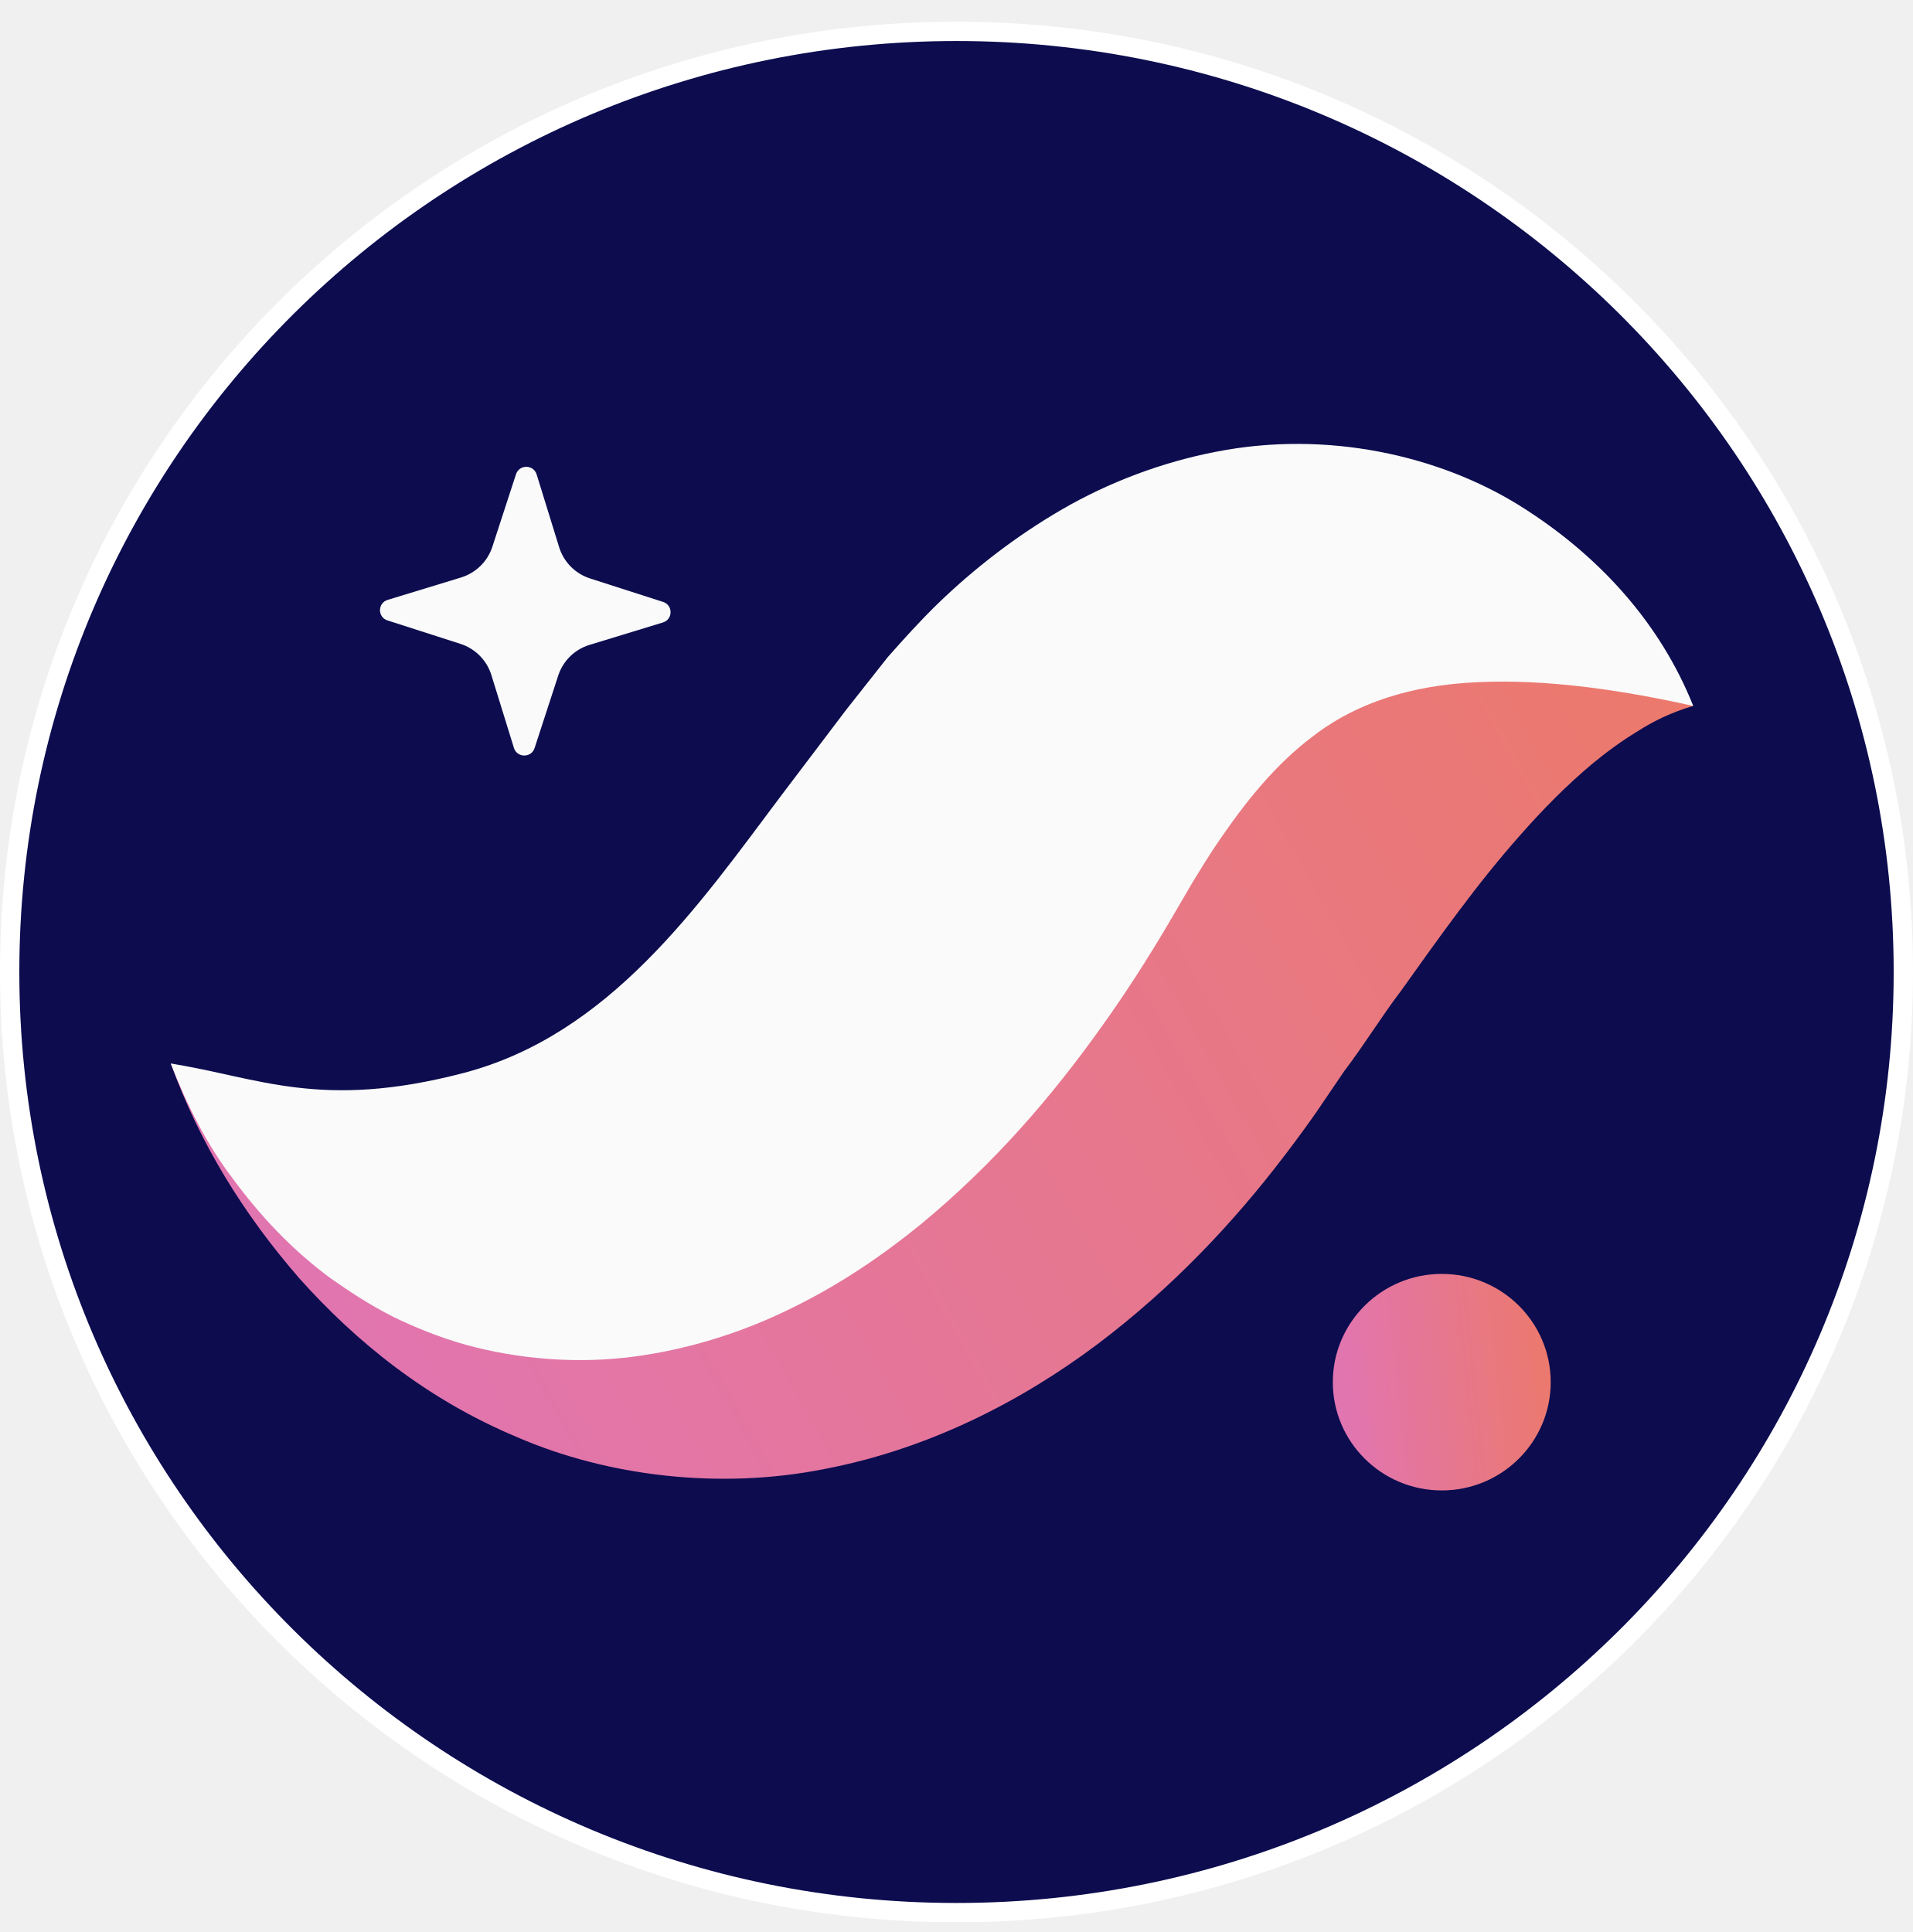
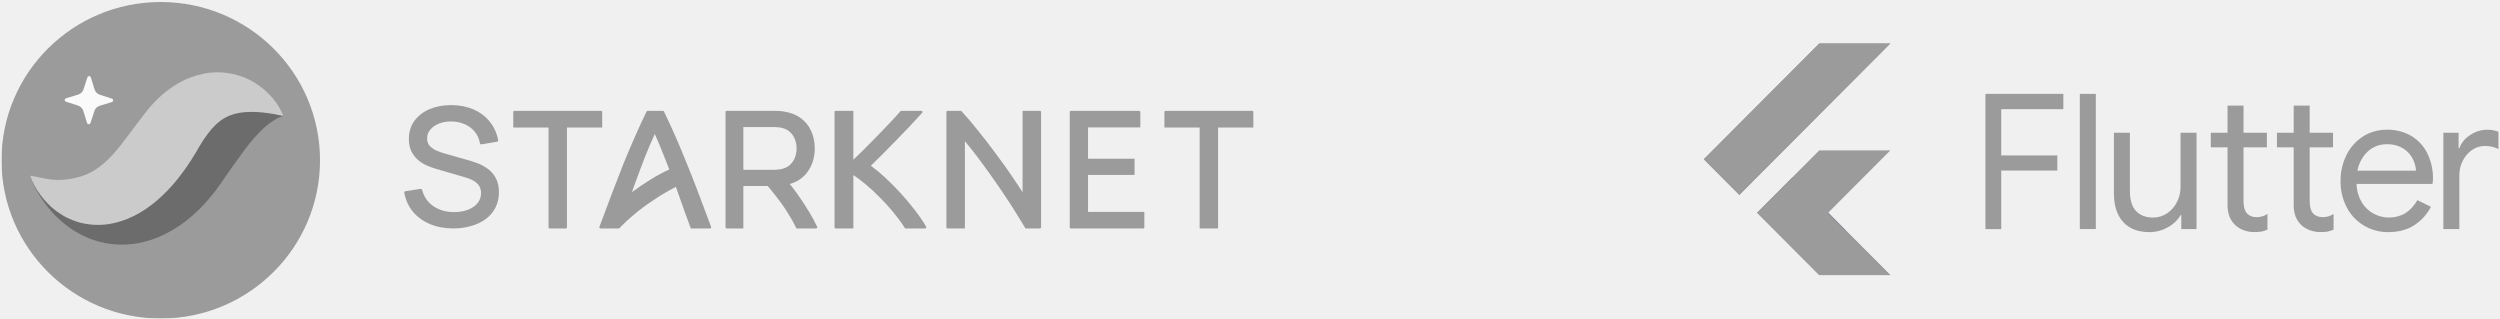
- <svg xmlns="http://www.w3.org/2000/svg" width="99" height="100" viewBox="0 0 99 100" fill="none">
-   <g clip-path="url(#clip0_87_956)">
-     <mask id="mask0_87_956" style="mask-type:luminance" maskUnits="userSpaceOnUse" x="0" y="0" width="99" height="100">
-       <path d="M99 0.5H0V99.5H99V0.5Z" fill="white" />
-     </mask>
-     <g mask="url(#mask0_87_956)">
-       <path d="M49.499 98.998C22.434 98.998 0.5 77.198 0.5 50.311C0.5 23.424 22.434 1.623 49.499 1.623C76.564 1.623 98.5 23.424 98.5 50.311C98.5 77.198 76.564 98.998 49.499 98.998Z" fill="#0C0C4F" stroke="white" />
-       <path fill-rule="evenodd" clip-rule="evenodd" d="M27.666 38.72L28.888 34.969C29.136 34.206 29.742 33.612 30.513 33.378L34.306 32.219C34.831 32.059 34.836 31.323 34.315 31.155L30.538 29.941C29.772 29.694 29.174 29.092 28.937 28.326L27.772 24.557C27.612 24.036 26.871 24.03 26.702 24.55L25.48 28.301C25.232 29.062 24.626 29.656 23.855 29.892L20.062 31.05C19.537 31.21 19.531 31.945 20.053 32.113L23.83 33.327C24.596 33.574 25.194 34.177 25.43 34.943L26.596 38.711C26.756 39.233 27.497 39.239 27.666 38.72Z" fill="#FAFAFA" />
-       <path fill-rule="evenodd" clip-rule="evenodd" d="M87.628 36.537C86.064 34.799 83.623 33.82 81.251 33.419C78.859 33.034 76.351 33.07 73.99 33.486C69.212 34.289 64.871 36.255 61.086 38.68C59.12 39.87 57.443 41.248 55.706 42.65C54.87 43.36 54.107 44.115 53.312 44.859L51.141 47.006C48.782 49.457 46.456 51.689 44.206 53.539C41.947 55.38 39.835 56.779 37.754 57.756C35.674 58.737 33.448 59.315 30.547 59.407C27.672 59.508 24.27 58.992 20.63 58.141C16.972 57.294 13.13 56.086 8.837 55.046C10.335 59.176 12.59 62.825 15.487 66.162C18.417 69.44 22.076 72.428 26.776 74.393C31.409 76.401 37.23 77.122 42.674 76.034C48.131 74.99 52.921 72.481 56.792 69.579C60.674 66.646 63.814 63.306 66.461 59.834C67.192 58.874 67.578 58.338 68.107 57.588L69.569 55.436C70.585 54.105 71.51 52.59 72.514 51.272C74.486 48.51 76.429 45.752 78.688 43.21C79.824 41.922 81.023 40.689 82.438 39.504C83.143 38.925 83.906 38.36 84.751 37.85C85.608 37.3 86.513 36.869 87.628 36.537Z" fill="url(#paint0_linear_87_956)" />
-       <path fill-rule="evenodd" clip-rule="evenodd" d="M87.628 36.539C85.948 32.326 82.824 28.78 78.632 26.163C74.465 23.575 68.678 22.255 62.943 23.381C60.11 23.925 57.365 24.973 54.956 26.369C52.559 27.76 50.41 29.433 48.55 31.229C47.621 32.13 46.778 33.069 45.941 34.014L43.771 36.764L40.419 41.191C36.145 46.886 31.543 53.559 23.991 55.537C16.577 57.478 13.361 55.759 8.837 55.049C9.664 57.172 10.689 59.233 12.078 61.046C13.442 62.897 15.052 64.634 17.055 66.124C18.066 66.839 19.135 67.545 20.321 68.144C21.502 68.723 22.776 69.232 24.136 69.615C26.84 70.352 29.884 70.61 32.833 70.214C35.782 69.823 38.601 68.894 41.065 67.66C43.547 66.439 45.709 64.951 47.64 63.38C51.478 60.213 54.464 56.713 56.986 53.175C58.254 51.407 59.406 49.605 60.47 47.802L61.724 45.656C62.107 45.029 62.494 44.398 62.888 43.81C64.476 41.448 66.029 39.555 67.916 38.133C69.776 36.675 72.367 35.598 75.829 35.348C79.277 35.094 83.257 35.562 87.628 36.539Z" fill="#FAFAFA" />
-       <path fill-rule="evenodd" clip-rule="evenodd" d="M68.975 71.54C68.975 74.634 71.501 77.144 74.614 77.144C77.728 77.144 80.251 74.634 80.251 71.54C80.251 68.446 77.728 65.937 74.614 65.937C71.501 65.937 68.975 68.446 68.975 71.54Z" fill="url(#paint1_linear_87_956)" />
-     </g>
+ <svg xmlns="http://www.w3.org/2000/svg" width="777" height="99" viewBox="0 0 777 99" fill="none">
+   <mask id="mask0_418_766" style="mask-type:luminance" maskUnits="userSpaceOnUse" x="0" y="0" width="100" height="99">
+     <path d="M99.461 0H0.461V99H99.461V0Z" fill="white" />
+   </mask>
+   <g mask="url(#mask0_418_766)">
+     <path d="M49.96 98.498C22.895 98.498 0.961 76.698 0.961 49.811C0.961 22.924 22.895 1.123 49.96 1.123C77.025 1.123 98.961 22.924 98.961 49.811C98.961 76.698 77.025 98.498 49.96 98.498Z" fill="#9B9B9B" stroke="#9B9B9B" />
+     <path fill-rule="evenodd" clip-rule="evenodd" d="M28.126 38.22L29.348 34.469C29.596 33.706 30.202 33.112 30.973 32.878L34.766 31.719C35.291 31.559 35.296 30.823 34.775 30.655L30.998 29.441C30.232 29.194 29.635 28.592 29.398 27.826L28.232 24.057C28.072 23.536 27.331 23.53 27.162 24.05L25.941 27.801C25.692 28.562 25.086 29.156 24.316 29.392L20.522 30.55C19.997 30.71 19.991 31.445 20.514 31.613L24.29 32.827C25.056 33.074 25.654 33.677 25.891 34.443L27.056 38.211C27.216 38.733 27.957 38.739 28.126 38.22Z" fill="#FAFAFA" />
+     <path fill-rule="evenodd" clip-rule="evenodd" d="M88.088 36.037C86.524 34.299 84.084 33.32 81.711 32.919C79.319 32.534 76.811 32.57 74.45 32.986C69.672 33.789 65.332 35.755 61.546 38.18C59.58 39.37 57.904 40.748 56.167 42.15C55.33 42.86 54.567 43.615 53.772 44.359L51.601 46.506C49.242 48.957 46.916 51.189 44.667 53.039C42.408 54.88 40.296 56.279 38.214 57.256C36.134 58.237 33.908 58.815 31.007 58.907C28.132 59.008 24.73 58.492 21.091 57.641C17.432 56.794 13.59 55.586 9.297 54.546C10.795 58.676 13.051 62.325 15.947 65.662C18.877 68.94 22.536 71.928 27.236 73.893C31.869 75.901 37.691 76.622 43.134 75.534C48.592 74.49 53.381 71.981 57.253 69.079C61.134 66.146 64.274 62.806 66.921 59.334C67.652 58.374 68.039 57.838 68.568 57.088L70.029 54.936C71.045 53.605 71.97 52.09 72.975 50.772C74.946 48.01 76.89 45.252 79.148 42.71C80.285 41.422 81.483 40.189 82.898 39.004C83.604 38.425 84.366 37.86 85.211 37.35C86.068 36.8 86.974 36.369 88.088 36.037Z" fill="#6C6C6C" />
+     <path fill-rule="evenodd" clip-rule="evenodd" d="M88.088 36.039C86.408 31.826 83.285 28.28 79.092 25.663C74.926 23.075 69.138 21.755 63.403 22.881C60.57 23.425 57.825 24.473 55.417 25.869C53.019 27.26 50.87 28.933 49.01 30.729C48.081 31.63 47.239 32.569 46.401 33.514L44.231 36.264L40.879 40.691C36.605 46.386 32.003 53.059 24.451 55.037C17.037 56.978 13.822 55.259 9.297 54.549C10.124 56.672 11.149 58.733 12.539 60.546C13.902 62.397 15.513 64.134 17.515 65.624C18.527 66.339 19.595 67.045 20.782 67.644C21.963 68.223 23.236 68.732 24.596 69.115C27.3 69.852 30.345 70.11 33.293 69.714C36.242 69.323 39.061 68.394 41.525 67.16C44.008 65.939 46.17 64.451 48.1 62.88C51.939 59.713 54.924 56.213 57.446 52.675C58.714 50.907 59.866 49.105 60.931 47.302L62.184 45.156C62.567 44.529 62.955 43.898 63.348 43.31C64.936 40.948 66.49 39.055 68.376 37.633C70.237 36.175 72.828 35.098 76.29 34.848C79.737 34.594 83.717 35.062 88.088 36.039Z" fill="#CBCBCB" />
+     <path fill-rule="evenodd" clip-rule="evenodd" d="M69.438 71.04C69.438 74.134 71.963 76.644 75.077 76.644C78.191 76.644 80.713 74.134 80.713 71.04C80.713 67.946 78.191 65.437 75.077 65.437C71.963 65.437 69.438 67.946 69.438 71.04Z" fill="#9B9B9B" />
+   </g>
+   <path d="M389.535 39.643V34.796C389.535 34.604 389.383 34.448 389.196 34.448H362.238C362.05 34.448 361.898 34.604 361.898 34.796V39.643H372.854V71H378.579V39.643H389.535Z" fill="#9B9B9B" />
+   <path d="M332.818 34.448C332.631 34.448 332.48 34.604 332.48 34.796V70.652C332.48 70.844 332.631 71 332.818 71H355.323C355.509 71 355.66 70.844 355.66 70.652V65.856H338.159V54.369H352.618V49.328H338.159V39.592H354.413V34.796C354.413 34.604 354.263 34.448 354.076 34.448H332.818Z" fill="#9B9B9B" />
+   <path d="M318.598 70.787L318.724 71H323.217C323.409 71 323.564 70.844 323.564 70.652V34.796C323.564 34.604 323.409 34.448 323.217 34.448H317.818V59.762C316.881 58.266 315.792 56.619 314.553 54.821C312.975 52.482 311.277 50.108 309.459 47.701C307.676 45.26 305.858 42.904 304.006 40.635C302.186 38.328 300.467 36.312 298.849 34.585L298.72 34.448H294.492C294.3 34.448 294.145 34.604 294.145 34.796V70.652C294.145 70.844 294.3 71 294.492 71H299.891V43.882C300.629 44.756 301.415 45.725 302.248 46.788C303.374 48.225 304.535 49.766 305.731 51.41L305.732 51.411L305.734 51.413C306.928 53.022 308.123 54.699 309.319 56.446L309.32 56.448L309.322 56.45C310.552 58.197 311.73 59.927 312.857 61.639L312.858 61.641L312.86 61.643C313.986 63.319 315.026 64.945 315.981 66.517L315.983 66.52L315.985 66.523C316.976 68.1 317.847 69.521 318.598 70.787Z" fill="#9B9B9B" />
+   <path d="M286.493 35.176L286.625 35.03C286.829 34.807 286.671 34.448 286.369 34.448H279.96L279.83 34.599C278.98 35.588 277.923 36.749 276.658 38.085C275.426 39.388 274.109 40.759 272.705 42.2C271.303 43.639 269.882 45.079 268.446 46.519C267.296 47.643 266.224 48.679 265.228 49.628V34.448H259.722C259.53 34.448 259.375 34.604 259.375 34.796V70.652C259.375 70.844 259.53 71 259.722 71H265.228V54.418C266.436 55.211 267.672 56.138 268.934 57.202L268.936 57.203L268.938 57.205C270.466 58.464 271.962 59.844 273.425 61.343L273.428 61.347L273.432 61.35C274.927 62.815 276.338 64.364 277.664 65.999L277.665 66.001L277.667 66.003C278.992 67.603 280.164 69.202 281.181 70.799L281.309 71H287.555C287.823 71 287.99 70.71 287.857 70.478L287.782 70.348C286.845 68.713 285.668 66.998 284.254 65.2C282.875 63.405 281.394 61.646 279.811 59.921C278.227 58.196 276.608 56.574 274.954 55.055C273.456 53.679 272.025 52.498 270.66 51.513C271.821 50.378 273.051 49.159 274.351 47.857C275.791 46.414 277.231 44.954 278.671 43.477C280.146 41.965 281.551 40.505 282.889 39.096L282.891 39.094L282.893 39.092C284.23 37.65 285.43 36.344 286.493 35.176Z" fill="#9B9B9B" />
+   <path fill-rule="evenodd" clip-rule="evenodd" d="M225.858 34.449C225.658 34.449 225.496 34.603 225.496 34.794V70.654C225.496 70.845 225.658 71 225.858 71H231.033V57.815H238.592C239.442 58.785 240.271 59.8 241.08 60.859L241.083 60.864L241.086 60.867C242.409 62.52 243.632 64.244 244.754 66.039L244.755 66.041L244.756 66.043C245.773 67.632 246.66 69.201 247.418 70.751L247.54 71H253.663C253.925 71 254.1 70.742 253.992 70.515C253.287 69.045 252.524 67.605 251.677 66.203C250.525 64.244 249.261 62.303 247.887 60.383C247.101 59.285 246.298 58.218 245.479 57.184C247.763 56.518 249.57 55.315 250.877 53.569L250.878 53.568C252.447 51.455 253.225 48.97 253.225 46.132C253.225 44.181 252.869 42.397 252.148 40.784C251.425 39.148 250.337 37.791 248.887 36.721C247.448 35.645 245.675 34.96 243.586 34.653C243.099 34.567 242.595 34.516 242.077 34.499C241.57 34.466 241.128 34.449 240.752 34.449C239.165 34.449 237.577 34.449 235.99 34.448C232.612 34.448 229.236 34.448 225.858 34.449ZM247.584 46.132C247.584 47.074 247.42 48.001 247.089 48.914C246.765 49.792 246.249 50.561 245.535 51.226C244.859 51.855 243.967 52.302 242.837 52.551C242.478 52.629 242.093 52.684 241.679 52.715L241.678 52.715L241.677 52.716C241.27 52.748 240.91 52.764 240.596 52.764H231.033V39.5H240.596C240.91 39.5 241.27 39.516 241.677 39.548L241.687 39.549L241.697 39.549C242.1 39.565 242.473 39.618 242.819 39.708L242.83 39.711L242.842 39.713C243.967 39.946 244.856 40.391 245.531 41.034L245.533 41.036L245.535 41.038C246.248 41.701 246.764 42.478 247.089 43.373V43.374L247.089 43.375C247.419 44.271 247.584 45.19 247.584 46.132Z" fill="#9B9B9B" />
+   <path fill-rule="evenodd" clip-rule="evenodd" d="M212.93 66.174L212.931 66.176L212.931 66.177C213.455 67.657 214.013 69.171 214.607 70.718L214.715 71H220.685C220.93 71 221.101 70.76 221.017 70.533C219.713 67.002 218.396 63.476 217.053 59.96C215.833 56.731 214.63 53.673 213.444 50.787C212.293 47.9 211.142 45.15 209.991 42.537C208.835 39.881 207.62 37.252 206.354 34.645C206.295 34.525 206.171 34.448 206.035 34.448H201.273C201.137 34.448 201.013 34.525 200.955 34.645C199.688 37.252 198.473 39.881 197.318 42.537C196.166 45.149 194.998 47.898 193.813 50.784L193.812 50.786L193.811 50.788C192.66 53.674 191.475 56.731 190.255 59.96C188.912 63.476 187.595 67.002 186.291 70.533C186.207 70.76 186.378 71 186.623 71H192.338L192.45 70.999L192.581 70.861C193.96 69.403 195.501 67.971 197.205 66.567L197.207 66.566L197.208 66.564C198.919 65.125 200.703 63.791 202.559 62.56L202.563 62.558L202.567 62.555C204.396 61.282 206.236 60.139 208.088 59.127L208.09 59.126L208.092 59.125C208.759 58.751 209.416 58.403 210.062 58.08L211.311 61.596L211.313 61.599C211.869 63.141 212.408 64.666 212.93 66.174ZM206.507 48.836L206.508 48.839L206.509 48.842C207.012 50.096 207.515 51.371 208.018 52.668C207.981 52.684 207.942 52.701 207.903 52.719C206.134 53.513 204.232 54.539 202.198 55.796C200.251 57 198.319 58.307 196.402 59.718L197.214 57.435C198.287 54.467 199.361 51.602 200.434 48.839C201.421 46.347 202.449 43.95 203.518 41.648C204.555 43.949 205.551 46.345 206.507 48.836Z" fill="#9B9B9B" />
+   <path d="M187.164 39.643V34.796C187.164 34.604 187.012 34.448 186.824 34.448H159.867C159.679 34.448 159.527 34.604 159.527 34.796V39.643H170.483V70.652C170.483 70.844 170.635 71 170.823 71H175.868C176.056 71 176.208 70.844 176.208 70.652V39.643H187.164Z" fill="#9B9B9B" />
+   <path d="M133.689 69.666L133.687 69.665C131.555 68.774 129.781 67.501 128.375 65.845L128.373 65.843L128.371 65.842C126.979 64.165 126.075 62.189 125.655 59.923C125.635 59.809 125.661 59.692 125.729 59.598C125.797 59.505 125.9 59.441 126.016 59.423L130.707 58.698C130.929 58.664 131.141 58.801 131.196 59.014C131.767 61.187 132.94 62.873 134.718 64.095C136.524 65.307 138.653 65.919 141.123 65.919C142.726 65.919 144.158 65.676 145.426 65.198C146.708 64.704 147.704 64.011 148.43 63.128C149.145 62.259 149.506 61.23 149.506 60.021C149.506 59.27 149.37 58.656 149.119 58.162C149.116 58.158 149.114 58.153 149.112 58.149C148.867 57.623 148.525 57.183 148.084 56.825C148.08 56.822 148.075 56.818 148.072 56.815C147.629 56.427 147.12 56.099 146.544 55.832C145.955 55.559 145.341 55.334 144.701 55.157L144.695 55.156L135.339 52.43C134.298 52.123 133.291 51.74 132.318 51.281L132.316 51.279L132.313 51.278C131.325 50.794 130.441 50.195 129.661 49.483L129.659 49.481L129.657 49.479C128.867 48.739 128.24 47.86 127.777 46.845L127.776 46.842C127.304 45.793 127.076 44.573 127.076 43.194C127.076 40.984 127.658 39.075 128.843 37.491L128.843 37.49C130.032 35.905 131.636 34.701 133.638 33.874C135.638 33.048 137.881 32.649 140.362 32.666C142.875 32.683 145.136 33.125 147.136 34.002C149.151 34.862 150.823 36.103 152.143 37.726C153.483 39.352 154.376 41.292 154.83 43.536C154.853 43.649 154.829 43.766 154.762 43.861C154.696 43.956 154.593 44.021 154.478 44.041L149.66 44.866C149.546 44.885 149.429 44.859 149.334 44.794C149.239 44.728 149.175 44.629 149.156 44.516C148.912 43.116 148.372 41.929 147.541 40.941L147.536 40.936C146.715 39.925 145.685 39.15 144.439 38.61L144.435 38.608C143.186 38.052 141.811 37.763 140.303 37.746H140.302C138.857 37.73 137.565 37.956 136.419 38.415C135.271 38.875 134.375 39.51 133.714 40.313L133.711 40.316C133.062 41.088 132.74 41.975 132.74 42.994C132.74 44.006 133.034 44.787 133.591 45.377C134.191 45.997 134.93 46.497 135.813 46.876C136.749 47.253 137.658 47.563 138.54 47.808L138.542 47.809L145.524 49.783C146.337 50.004 147.267 50.309 148.311 50.694C149.403 51.092 150.457 51.652 151.47 52.373C152.514 53.097 153.371 54.064 154.045 55.263C154.737 56.478 155.068 57.989 155.068 59.771C155.068 61.563 154.699 63.173 153.95 64.592C153.222 66.001 152.201 67.185 150.891 68.14L150.888 68.142C149.585 69.075 148.076 69.779 146.368 70.258C144.659 70.753 142.834 71 140.894 71C138.244 71 135.84 70.558 133.689 69.666Z" fill="#9B9B9B" />
+   <g clip-path="url(#clip0_418_766)">
+     <path d="M617.07 29.171H641.288V33.931H621.986V48.31H639.418V53.003H621.986V71.214H617.07V29.171Z" fill="#9B9B9B" />
+     <path d="M646.406 29.171H651.381V71.185H646.406V29.171Z" fill="#9B9B9B" />
+     <path d="M659.842 68.957C657.95 66.845 657.004 63.89 657.004 60.093V41.262H661.974V59.334C661.974 62.195 662.619 64.288 663.908 65.615C665.198 66.942 666.932 67.607 669.111 67.61C670.705 67.636 672.267 67.165 673.583 66.263C674.883 65.372 675.931 64.158 676.623 62.739C677.342 61.321 677.714 59.752 677.709 58.161V41.262H682.683V71.189H677.941V66.865H677.709C676.777 68.461 675.418 69.762 673.786 70.621C672.04 71.625 670.063 72.151 668.051 72.146C664.476 72.132 661.739 71.069 659.842 68.957Z" fill="#9B9B9B" />
+     <path d="M697.265 71.523C696.298 71.168 695.411 70.621 694.66 69.914C693.892 69.175 693.294 68.278 692.907 67.284C692.486 66.116 692.287 64.879 692.32 63.637V45.781H687.113V41.262H692.32V32.813H697.29V41.262H704.545V45.781H697.29V62.456C697.29 64.15 697.603 65.374 698.228 66.174C698.968 67.055 700.041 67.496 701.446 67.496C702.611 67.485 703.749 67.138 704.723 66.496V71.367C704.153 71.634 703.553 71.831 702.936 71.956C702.173 72.084 701.4 72.142 700.626 72.129C699.478 72.136 698.339 71.93 697.265 71.523Z" fill="#9B9B9B" />
+     <path d="M717.819 71.523C716.854 71.167 715.969 70.62 715.218 69.914C714.449 69.176 713.85 68.278 713.461 67.284C713.042 66.115 712.845 64.879 712.879 63.637V45.781H707.672V41.262H712.879V32.813H717.849V41.262H725.104V45.781H717.849V62.456C717.849 64.15 718.161 65.374 718.782 66.174C719.525 67.055 720.6 67.496 722.004 67.496C723.168 67.486 724.305 67.139 725.277 66.496V71.367C724.709 71.634 724.11 71.832 723.495 71.956C722.73 72.084 721.956 72.142 721.181 72.129C720.033 72.134 718.894 71.929 717.819 71.523Z" fill="#9B9B9B" />
+     <path d="M734.639 70.071C732.388 68.71 730.557 66.75 729.348 64.408C728.054 61.897 727.399 59.103 727.443 56.276C727.415 53.514 728.025 50.783 729.226 48.297C730.36 45.938 732.112 43.931 734.293 42.491C736.555 41.024 739.202 40.269 741.894 40.322C744.56 40.255 747.192 40.934 749.495 42.283C751.631 43.58 753.35 45.466 754.445 47.717C755.631 50.186 756.223 52.901 756.172 55.641C756.18 56.155 756.121 56.668 755.994 57.166H732.418C732.465 59.193 733.03 61.173 734.061 62.917C734.954 64.409 736.238 65.626 737.773 66.437C739.223 67.208 740.84 67.611 742.481 67.61C746.304 67.61 749.249 65.811 751.315 62.214L755.538 64.269C754.327 66.615 752.521 68.6 750.302 70.024C748.098 71.436 745.436 72.142 742.316 72.142C739.616 72.177 736.958 71.46 734.639 70.071ZM750.902 53.053C750.806 51.743 750.447 50.465 749.846 49.297C749.168 47.989 748.146 46.893 746.89 46.129C745.36 45.218 743.6 44.77 741.822 44.837C739.624 44.782 737.493 45.594 735.885 47.099C734.218 48.693 733.101 50.779 732.697 53.053H750.902Z" fill="#9B9B9B" />
+     <path d="M759.391 41.262H764.133V46.074H764.365C765 44.363 766.19 42.916 767.743 41.965C769.298 40.906 771.13 40.332 773.009 40.318C774.211 40.289 775.406 40.51 776.519 40.966V46.307C775.204 45.667 773.757 45.346 772.296 45.371C770.875 45.364 769.487 45.794 768.318 46.603C767.1 47.453 766.113 48.594 765.446 49.923C764.726 51.313 764.354 52.859 764.365 54.426V71.189H759.395V41.262H759.391Z" fill="#9B9B9B" />
+     <path d="M540.582 60.58L529.535 49.5L565.43 13.5H587.519L540.582 60.58Z" fill="#9B9B9B" />
+     <path d="M557.148 77.195L565.429 85.5H587.519L568.187 66.119L557.148 77.195Z" fill="#9B9B9B" />
+     <path d="M557.148 77.195L573.529 71.507L568.187 66.119L557.148 77.195Z" fill="#1A237E" />
+     <path d="M557.148 55.042L546.105 66.116L557.148 77.191L568.19 66.116L557.148 55.042Z" fill="#9B9B9B" />
+     <path d="M587.519 46.734L568.196 66.115L587.519 85.5H565.43L557.149 77.195L546.101 66.115L565.43 46.734H587.519ZM565.43 13.5L529.535 49.5L540.582 60.58L587.519 13.5H565.43Z" fill="#9B9B9B" />
  </g>
  <defs>
-     <linearGradient id="paint0_linear_87_956" x1="87.207" y1="35.058" x2="18.066" y2="73.718" gradientUnits="userSpaceOnUse">
-       <stop stop-color="#EC796B" />
-       <stop offset="1" stop-color="#E175B1" />
-     </linearGradient>
-     <linearGradient id="paint1_linear_87_956" x1="80.247" y1="67.609" x2="68.969" y2="68.809" gradientUnits="userSpaceOnUse">
-       <stop stop-color="#EC796B" />
-       <stop offset="1" stop-color="#E175B1" />
-     </linearGradient>
-     <clipPath id="clip0_87_956">
-       <rect width="99" height="99" fill="white" transform="translate(0 0.5)" />
+     <clipPath id="clip0_418_766">
+       <rect width="247" height="72" fill="white" transform="translate(529.535 13.5)" />
    </clipPath>
  </defs>
</svg>
